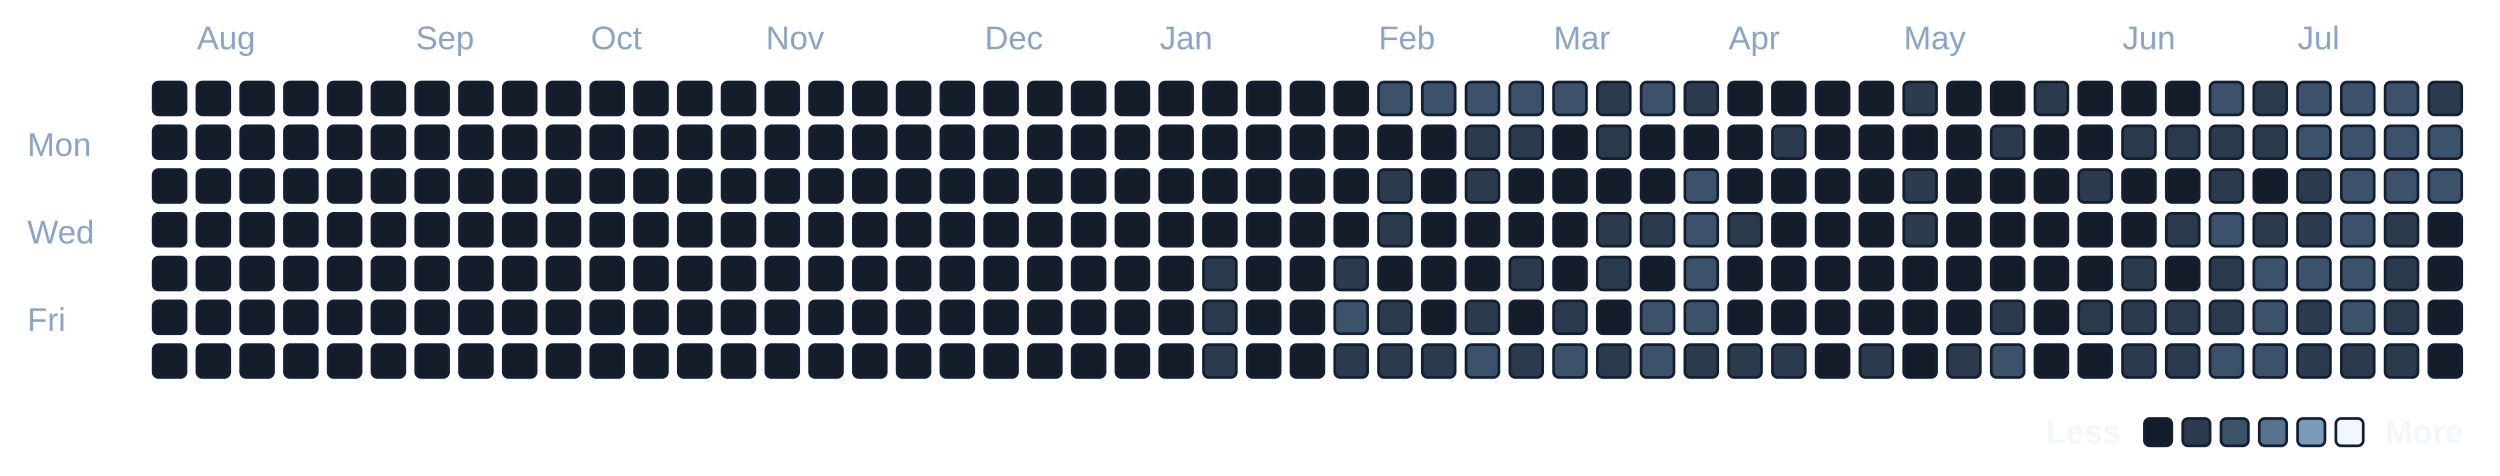
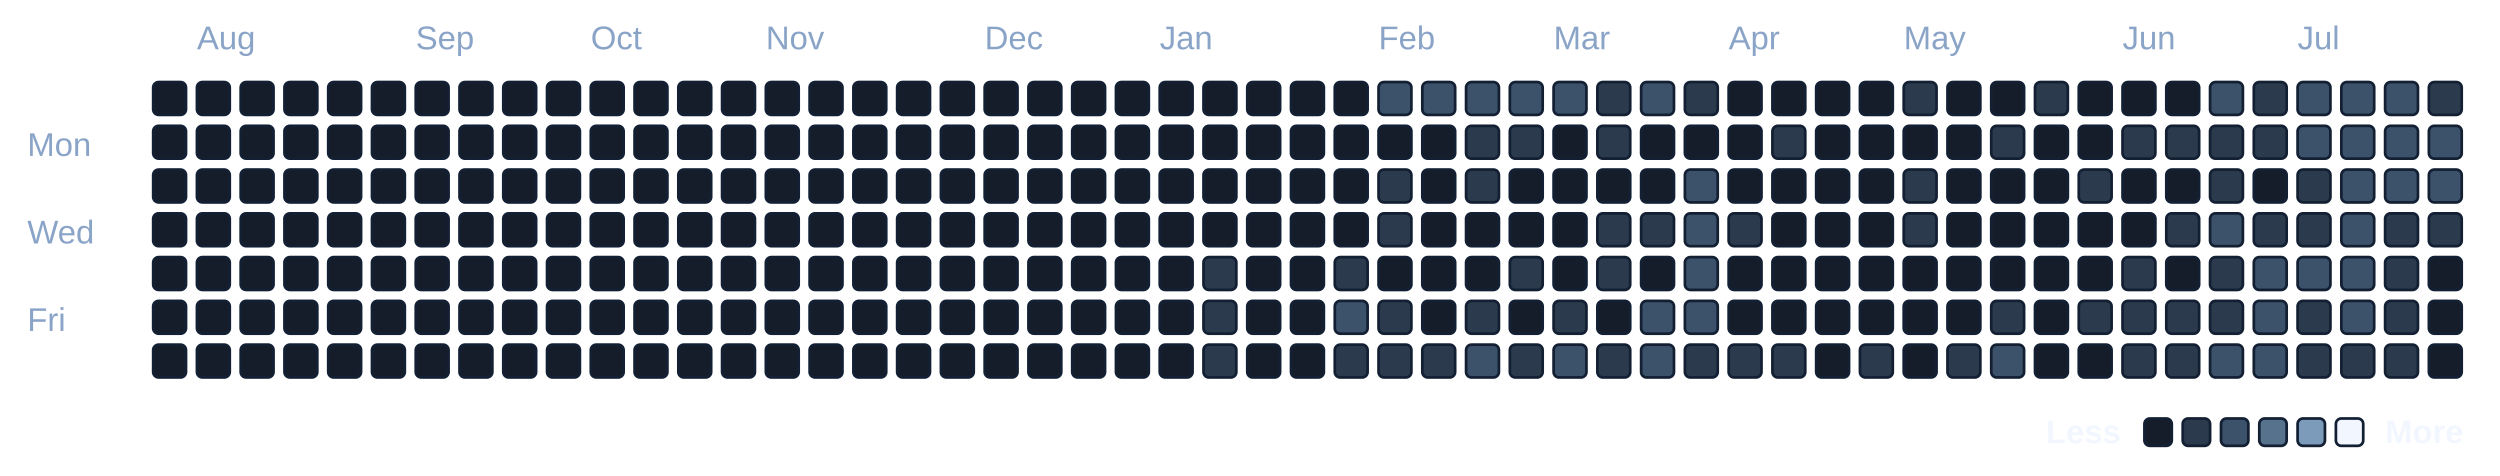
<svg xmlns="http://www.w3.org/2000/svg" baseProfile="tiny" height="174" version="1.2" width="914">
  <defs />
  <text fill="#8AA4C8" font-family="Segoe UI, Arial, sans-serif" font-size="12px" x="72" y="18">Aug</text>
  <text fill="#8AA4C8" font-family="Segoe UI, Arial, sans-serif" font-size="12px" x="152" y="18">Sep</text>
  <text fill="#8AA4C8" font-family="Segoe UI, Arial, sans-serif" font-size="12px" x="216" y="18">Oct</text>
  <text fill="#8AA4C8" font-family="Segoe UI, Arial, sans-serif" font-size="12px" x="280" y="18">Nov</text>
  <text fill="#8AA4C8" font-family="Segoe UI, Arial, sans-serif" font-size="12px" x="360" y="18">Dec</text>
  <text fill="#8AA4C8" font-family="Segoe UI, Arial, sans-serif" font-size="12px" x="424" y="18">Jan</text>
  <text fill="#8AA4C8" font-family="Segoe UI, Arial, sans-serif" font-size="12px" x="504" y="18">Feb</text>
  <text fill="#8AA4C8" font-family="Segoe UI, Arial, sans-serif" font-size="12px" x="568" y="18">Mar</text>
  <text fill="#8AA4C8" font-family="Segoe UI, Arial, sans-serif" font-size="12px" x="632" y="18">Apr</text>
  <text fill="#8AA4C8" font-family="Segoe UI, Arial, sans-serif" font-size="12px" x="696" y="18">May</text>
  <text fill="#8AA4C8" font-family="Segoe UI, Arial, sans-serif" font-size="12px" x="776" y="18">Jun</text>
  <text fill="#8AA4C8" font-family="Segoe UI, Arial, sans-serif" font-size="12px" x="840" y="18">Jul</text>
  <text fill="#8AA4C8" font-family="Segoe UI, Arial, sans-serif" font-size="12px" x="10" y="57">Mon</text>
  <text fill="#8AA4C8" font-family="Segoe UI, Arial, sans-serif" font-size="12px" x="10" y="89">Wed</text>
  <text fill="#8AA4C8" font-family="Segoe UI, Arial, sans-serif" font-size="12px" x="10" y="121">Fri</text>
  <rect fill="#151D2B" height="12" rx="2" ry="2" stroke="#132033" stroke-width="1" width="12" x="56" y="30" />
  <rect fill="#151D2B" height="12" rx="2" ry="2" stroke="#132033" stroke-width="1" width="12" x="56" y="46" />
  <rect fill="#151D2B" height="12" rx="2" ry="2" stroke="#132033" stroke-width="1" width="12" x="56" y="62" />
  <rect fill="#151D2B" height="12" rx="2" ry="2" stroke="#132033" stroke-width="1" width="12" x="56" y="78" />
  <rect fill="#151D2B" height="12" rx="2" ry="2" stroke="#132033" stroke-width="1" width="12" x="56" y="94" />
  <rect fill="#151D2B" height="12" rx="2" ry="2" stroke="#132033" stroke-width="1" width="12" x="56" y="110" />
  <rect fill="#151D2B" height="12" rx="2" ry="2" stroke="#132033" stroke-width="1" width="12" x="56" y="126" />
  <rect fill="#151D2B" height="12" rx="2" ry="2" stroke="#132033" stroke-width="1" width="12" x="72" y="30" />
  <rect fill="#151D2B" height="12" rx="2" ry="2" stroke="#132033" stroke-width="1" width="12" x="72" y="46" />
  <rect fill="#151D2B" height="12" rx="2" ry="2" stroke="#132033" stroke-width="1" width="12" x="72" y="62" />
  <rect fill="#151D2B" height="12" rx="2" ry="2" stroke="#132033" stroke-width="1" width="12" x="72" y="78" />
  <rect fill="#151D2B" height="12" rx="2" ry="2" stroke="#132033" stroke-width="1" width="12" x="72" y="94" />
  <rect fill="#151D2B" height="12" rx="2" ry="2" stroke="#132033" stroke-width="1" width="12" x="72" y="110" />
  <rect fill="#151D2B" height="12" rx="2" ry="2" stroke="#132033" stroke-width="1" width="12" x="72" y="126" />
  <rect fill="#151D2B" height="12" rx="2" ry="2" stroke="#132033" stroke-width="1" width="12" x="88" y="30" />
  <rect fill="#151D2B" height="12" rx="2" ry="2" stroke="#132033" stroke-width="1" width="12" x="88" y="46" />
  <rect fill="#151D2B" height="12" rx="2" ry="2" stroke="#132033" stroke-width="1" width="12" x="88" y="62" />
  <rect fill="#151D2B" height="12" rx="2" ry="2" stroke="#132033" stroke-width="1" width="12" x="88" y="78" />
  <rect fill="#151D2B" height="12" rx="2" ry="2" stroke="#132033" stroke-width="1" width="12" x="88" y="94" />
  <rect fill="#151D2B" height="12" rx="2" ry="2" stroke="#132033" stroke-width="1" width="12" x="88" y="110" />
  <rect fill="#151D2B" height="12" rx="2" ry="2" stroke="#132033" stroke-width="1" width="12" x="88" y="126" />
  <rect fill="#151D2B" height="12" rx="2" ry="2" stroke="#132033" stroke-width="1" width="12" x="104" y="30" />
  <rect fill="#151D2B" height="12" rx="2" ry="2" stroke="#132033" stroke-width="1" width="12" x="104" y="46" />
  <rect fill="#151D2B" height="12" rx="2" ry="2" stroke="#132033" stroke-width="1" width="12" x="104" y="62" />
  <rect fill="#151D2B" height="12" rx="2" ry="2" stroke="#132033" stroke-width="1" width="12" x="104" y="78" />
  <rect fill="#151D2B" height="12" rx="2" ry="2" stroke="#132033" stroke-width="1" width="12" x="104" y="94" />
  <rect fill="#151D2B" height="12" rx="2" ry="2" stroke="#132033" stroke-width="1" width="12" x="104" y="110" />
  <rect fill="#151D2B" height="12" rx="2" ry="2" stroke="#132033" stroke-width="1" width="12" x="104" y="126" />
  <rect fill="#151D2B" height="12" rx="2" ry="2" stroke="#132033" stroke-width="1" width="12" x="120" y="30" />
  <rect fill="#151D2B" height="12" rx="2" ry="2" stroke="#132033" stroke-width="1" width="12" x="120" y="46" />
  <rect fill="#151D2B" height="12" rx="2" ry="2" stroke="#132033" stroke-width="1" width="12" x="120" y="62" />
  <rect fill="#151D2B" height="12" rx="2" ry="2" stroke="#132033" stroke-width="1" width="12" x="120" y="78" />
  <rect fill="#151D2B" height="12" rx="2" ry="2" stroke="#132033" stroke-width="1" width="12" x="120" y="94" />
  <rect fill="#151D2B" height="12" rx="2" ry="2" stroke="#132033" stroke-width="1" width="12" x="120" y="110" />
  <rect fill="#151D2B" height="12" rx="2" ry="2" stroke="#132033" stroke-width="1" width="12" x="120" y="126" />
  <rect fill="#151D2B" height="12" rx="2" ry="2" stroke="#132033" stroke-width="1" width="12" x="136" y="30" />
  <rect fill="#151D2B" height="12" rx="2" ry="2" stroke="#132033" stroke-width="1" width="12" x="136" y="46" />
  <rect fill="#151D2B" height="12" rx="2" ry="2" stroke="#132033" stroke-width="1" width="12" x="136" y="62" />
  <rect fill="#151D2B" height="12" rx="2" ry="2" stroke="#132033" stroke-width="1" width="12" x="136" y="78" />
  <rect fill="#151D2B" height="12" rx="2" ry="2" stroke="#132033" stroke-width="1" width="12" x="136" y="94" />
  <rect fill="#151D2B" height="12" rx="2" ry="2" stroke="#132033" stroke-width="1" width="12" x="136" y="110" />
  <rect fill="#151D2B" height="12" rx="2" ry="2" stroke="#132033" stroke-width="1" width="12" x="136" y="126" />
  <rect fill="#151D2B" height="12" rx="2" ry="2" stroke="#132033" stroke-width="1" width="12" x="152" y="30" />
  <rect fill="#151D2B" height="12" rx="2" ry="2" stroke="#132033" stroke-width="1" width="12" x="152" y="46" />
  <rect fill="#151D2B" height="12" rx="2" ry="2" stroke="#132033" stroke-width="1" width="12" x="152" y="62" />
  <rect fill="#151D2B" height="12" rx="2" ry="2" stroke="#132033" stroke-width="1" width="12" x="152" y="78" />
  <rect fill="#151D2B" height="12" rx="2" ry="2" stroke="#132033" stroke-width="1" width="12" x="152" y="94" />
  <rect fill="#151D2B" height="12" rx="2" ry="2" stroke="#132033" stroke-width="1" width="12" x="152" y="110" />
  <rect fill="#151D2B" height="12" rx="2" ry="2" stroke="#132033" stroke-width="1" width="12" x="152" y="126" />
  <rect fill="#151D2B" height="12" rx="2" ry="2" stroke="#132033" stroke-width="1" width="12" x="168" y="30" />
  <rect fill="#151D2B" height="12" rx="2" ry="2" stroke="#132033" stroke-width="1" width="12" x="168" y="46" />
  <rect fill="#151D2B" height="12" rx="2" ry="2" stroke="#132033" stroke-width="1" width="12" x="168" y="62" />
  <rect fill="#151D2B" height="12" rx="2" ry="2" stroke="#132033" stroke-width="1" width="12" x="168" y="78" />
  <rect fill="#151D2B" height="12" rx="2" ry="2" stroke="#132033" stroke-width="1" width="12" x="168" y="94" />
  <rect fill="#151D2B" height="12" rx="2" ry="2" stroke="#132033" stroke-width="1" width="12" x="168" y="110" />
  <rect fill="#151D2B" height="12" rx="2" ry="2" stroke="#132033" stroke-width="1" width="12" x="168" y="126" />
  <rect fill="#151D2B" height="12" rx="2" ry="2" stroke="#132033" stroke-width="1" width="12" x="184" y="30" />
  <rect fill="#151D2B" height="12" rx="2" ry="2" stroke="#132033" stroke-width="1" width="12" x="184" y="46" />
  <rect fill="#151D2B" height="12" rx="2" ry="2" stroke="#132033" stroke-width="1" width="12" x="184" y="62" />
  <rect fill="#151D2B" height="12" rx="2" ry="2" stroke="#132033" stroke-width="1" width="12" x="184" y="78" />
  <rect fill="#151D2B" height="12" rx="2" ry="2" stroke="#132033" stroke-width="1" width="12" x="184" y="94" />
  <rect fill="#151D2B" height="12" rx="2" ry="2" stroke="#132033" stroke-width="1" width="12" x="184" y="110" />
  <rect fill="#151D2B" height="12" rx="2" ry="2" stroke="#132033" stroke-width="1" width="12" x="184" y="126" />
  <rect fill="#151D2B" height="12" rx="2" ry="2" stroke="#132033" stroke-width="1" width="12" x="200" y="30" />
  <rect fill="#151D2B" height="12" rx="2" ry="2" stroke="#132033" stroke-width="1" width="12" x="200" y="46" />
  <rect fill="#151D2B" height="12" rx="2" ry="2" stroke="#132033" stroke-width="1" width="12" x="200" y="62" />
  <rect fill="#151D2B" height="12" rx="2" ry="2" stroke="#132033" stroke-width="1" width="12" x="200" y="78" />
  <rect fill="#151D2B" height="12" rx="2" ry="2" stroke="#132033" stroke-width="1" width="12" x="200" y="94" />
  <rect fill="#151D2B" height="12" rx="2" ry="2" stroke="#132033" stroke-width="1" width="12" x="200" y="110" />
  <rect fill="#151D2B" height="12" rx="2" ry="2" stroke="#132033" stroke-width="1" width="12" x="200" y="126" />
  <rect fill="#151D2B" height="12" rx="2" ry="2" stroke="#132033" stroke-width="1" width="12" x="216" y="30" />
  <rect fill="#151D2B" height="12" rx="2" ry="2" stroke="#132033" stroke-width="1" width="12" x="216" y="46" />
  <rect fill="#151D2B" height="12" rx="2" ry="2" stroke="#132033" stroke-width="1" width="12" x="216" y="62" />
  <rect fill="#151D2B" height="12" rx="2" ry="2" stroke="#132033" stroke-width="1" width="12" x="216" y="78" />
  <rect fill="#151D2B" height="12" rx="2" ry="2" stroke="#132033" stroke-width="1" width="12" x="216" y="94" />
  <rect fill="#151D2B" height="12" rx="2" ry="2" stroke="#132033" stroke-width="1" width="12" x="216" y="110" />
  <rect fill="#151D2B" height="12" rx="2" ry="2" stroke="#132033" stroke-width="1" width="12" x="216" y="126" />
  <rect fill="#151D2B" height="12" rx="2" ry="2" stroke="#132033" stroke-width="1" width="12" x="232" y="30" />
  <rect fill="#151D2B" height="12" rx="2" ry="2" stroke="#132033" stroke-width="1" width="12" x="232" y="46" />
  <rect fill="#151D2B" height="12" rx="2" ry="2" stroke="#132033" stroke-width="1" width="12" x="232" y="62" />
  <rect fill="#151D2B" height="12" rx="2" ry="2" stroke="#132033" stroke-width="1" width="12" x="232" y="78" />
  <rect fill="#151D2B" height="12" rx="2" ry="2" stroke="#132033" stroke-width="1" width="12" x="232" y="94" />
  <rect fill="#151D2B" height="12" rx="2" ry="2" stroke="#132033" stroke-width="1" width="12" x="232" y="110" />
  <rect fill="#151D2B" height="12" rx="2" ry="2" stroke="#132033" stroke-width="1" width="12" x="232" y="126" />
  <rect fill="#151D2B" height="12" rx="2" ry="2" stroke="#132033" stroke-width="1" width="12" x="248" y="30" />
  <rect fill="#151D2B" height="12" rx="2" ry="2" stroke="#132033" stroke-width="1" width="12" x="248" y="46" />
  <rect fill="#151D2B" height="12" rx="2" ry="2" stroke="#132033" stroke-width="1" width="12" x="248" y="62" />
  <rect fill="#151D2B" height="12" rx="2" ry="2" stroke="#132033" stroke-width="1" width="12" x="248" y="78" />
  <rect fill="#151D2B" height="12" rx="2" ry="2" stroke="#132033" stroke-width="1" width="12" x="248" y="94" />
  <rect fill="#151D2B" height="12" rx="2" ry="2" stroke="#132033" stroke-width="1" width="12" x="248" y="110" />
  <rect fill="#151D2B" height="12" rx="2" ry="2" stroke="#132033" stroke-width="1" width="12" x="248" y="126" />
  <rect fill="#151D2B" height="12" rx="2" ry="2" stroke="#132033" stroke-width="1" width="12" x="264" y="30" />
  <rect fill="#151D2B" height="12" rx="2" ry="2" stroke="#132033" stroke-width="1" width="12" x="264" y="46" />
  <rect fill="#151D2B" height="12" rx="2" ry="2" stroke="#132033" stroke-width="1" width="12" x="264" y="62" />
  <rect fill="#151D2B" height="12" rx="2" ry="2" stroke="#132033" stroke-width="1" width="12" x="264" y="78" />
  <rect fill="#151D2B" height="12" rx="2" ry="2" stroke="#132033" stroke-width="1" width="12" x="264" y="94" />
  <rect fill="#151D2B" height="12" rx="2" ry="2" stroke="#132033" stroke-width="1" width="12" x="264" y="110" />
  <rect fill="#151D2B" height="12" rx="2" ry="2" stroke="#132033" stroke-width="1" width="12" x="264" y="126" />
  <rect fill="#151D2B" height="12" rx="2" ry="2" stroke="#132033" stroke-width="1" width="12" x="280" y="30" />
  <rect fill="#151D2B" height="12" rx="2" ry="2" stroke="#132033" stroke-width="1" width="12" x="280" y="46" />
  <rect fill="#151D2B" height="12" rx="2" ry="2" stroke="#132033" stroke-width="1" width="12" x="280" y="62" />
  <rect fill="#151D2B" height="12" rx="2" ry="2" stroke="#132033" stroke-width="1" width="12" x="280" y="78" />
  <rect fill="#151D2B" height="12" rx="2" ry="2" stroke="#132033" stroke-width="1" width="12" x="280" y="94" />
  <rect fill="#151D2B" height="12" rx="2" ry="2" stroke="#132033" stroke-width="1" width="12" x="280" y="110" />
  <rect fill="#151D2B" height="12" rx="2" ry="2" stroke="#132033" stroke-width="1" width="12" x="280" y="126" />
  <rect fill="#151D2B" height="12" rx="2" ry="2" stroke="#132033" stroke-width="1" width="12" x="296" y="30" />
  <rect fill="#151D2B" height="12" rx="2" ry="2" stroke="#132033" stroke-width="1" width="12" x="296" y="46" />
  <rect fill="#151D2B" height="12" rx="2" ry="2" stroke="#132033" stroke-width="1" width="12" x="296" y="62" />
  <rect fill="#151D2B" height="12" rx="2" ry="2" stroke="#132033" stroke-width="1" width="12" x="296" y="78" />
  <rect fill="#151D2B" height="12" rx="2" ry="2" stroke="#132033" stroke-width="1" width="12" x="296" y="94" />
  <rect fill="#151D2B" height="12" rx="2" ry="2" stroke="#132033" stroke-width="1" width="12" x="296" y="110" />
  <rect fill="#151D2B" height="12" rx="2" ry="2" stroke="#132033" stroke-width="1" width="12" x="296" y="126" />
  <rect fill="#151D2B" height="12" rx="2" ry="2" stroke="#132033" stroke-width="1" width="12" x="312" y="30" />
  <rect fill="#151D2B" height="12" rx="2" ry="2" stroke="#132033" stroke-width="1" width="12" x="312" y="46" />
  <rect fill="#151D2B" height="12" rx="2" ry="2" stroke="#132033" stroke-width="1" width="12" x="312" y="62" />
  <rect fill="#151D2B" height="12" rx="2" ry="2" stroke="#132033" stroke-width="1" width="12" x="312" y="78" />
  <rect fill="#151D2B" height="12" rx="2" ry="2" stroke="#132033" stroke-width="1" width="12" x="312" y="94" />
  <rect fill="#151D2B" height="12" rx="2" ry="2" stroke="#132033" stroke-width="1" width="12" x="312" y="110" />
  <rect fill="#151D2B" height="12" rx="2" ry="2" stroke="#132033" stroke-width="1" width="12" x="312" y="126" />
  <rect fill="#151D2B" height="12" rx="2" ry="2" stroke="#132033" stroke-width="1" width="12" x="328" y="30" />
  <rect fill="#151D2B" height="12" rx="2" ry="2" stroke="#132033" stroke-width="1" width="12" x="328" y="46" />
  <rect fill="#151D2B" height="12" rx="2" ry="2" stroke="#132033" stroke-width="1" width="12" x="328" y="62" />
  <rect fill="#151D2B" height="12" rx="2" ry="2" stroke="#132033" stroke-width="1" width="12" x="328" y="78" />
  <rect fill="#151D2B" height="12" rx="2" ry="2" stroke="#132033" stroke-width="1" width="12" x="328" y="94" />
  <rect fill="#151D2B" height="12" rx="2" ry="2" stroke="#132033" stroke-width="1" width="12" x="328" y="110" />
  <rect fill="#151D2B" height="12" rx="2" ry="2" stroke="#132033" stroke-width="1" width="12" x="328" y="126" />
  <rect fill="#151D2B" height="12" rx="2" ry="2" stroke="#132033" stroke-width="1" width="12" x="344" y="30" />
  <rect fill="#151D2B" height="12" rx="2" ry="2" stroke="#132033" stroke-width="1" width="12" x="344" y="46" />
  <rect fill="#151D2B" height="12" rx="2" ry="2" stroke="#132033" stroke-width="1" width="12" x="344" y="62" />
  <rect fill="#151D2B" height="12" rx="2" ry="2" stroke="#132033" stroke-width="1" width="12" x="344" y="78" />
  <rect fill="#151D2B" height="12" rx="2" ry="2" stroke="#132033" stroke-width="1" width="12" x="344" y="94" />
  <rect fill="#151D2B" height="12" rx="2" ry="2" stroke="#132033" stroke-width="1" width="12" x="344" y="110" />
  <rect fill="#151D2B" height="12" rx="2" ry="2" stroke="#132033" stroke-width="1" width="12" x="344" y="126" />
  <rect fill="#151D2B" height="12" rx="2" ry="2" stroke="#132033" stroke-width="1" width="12" x="360" y="30" />
  <rect fill="#151D2B" height="12" rx="2" ry="2" stroke="#132033" stroke-width="1" width="12" x="360" y="46" />
  <rect fill="#151D2B" height="12" rx="2" ry="2" stroke="#132033" stroke-width="1" width="12" x="360" y="62" />
  <rect fill="#151D2B" height="12" rx="2" ry="2" stroke="#132033" stroke-width="1" width="12" x="360" y="78" />
  <rect fill="#151D2B" height="12" rx="2" ry="2" stroke="#132033" stroke-width="1" width="12" x="360" y="94" />
  <rect fill="#151D2B" height="12" rx="2" ry="2" stroke="#132033" stroke-width="1" width="12" x="360" y="110" />
  <rect fill="#151D2B" height="12" rx="2" ry="2" stroke="#132033" stroke-width="1" width="12" x="360" y="126" />
  <rect fill="#151D2B" height="12" rx="2" ry="2" stroke="#132033" stroke-width="1" width="12" x="376" y="30" />
  <rect fill="#151D2B" height="12" rx="2" ry="2" stroke="#132033" stroke-width="1" width="12" x="376" y="46" />
  <rect fill="#151D2B" height="12" rx="2" ry="2" stroke="#132033" stroke-width="1" width="12" x="376" y="62" />
  <rect fill="#151D2B" height="12" rx="2" ry="2" stroke="#132033" stroke-width="1" width="12" x="376" y="78" />
  <rect fill="#151D2B" height="12" rx="2" ry="2" stroke="#132033" stroke-width="1" width="12" x="376" y="94" />
  <rect fill="#151D2B" height="12" rx="2" ry="2" stroke="#132033" stroke-width="1" width="12" x="376" y="110" />
  <rect fill="#151D2B" height="12" rx="2" ry="2" stroke="#132033" stroke-width="1" width="12" x="376" y="126" />
  <rect fill="#151D2B" height="12" rx="2" ry="2" stroke="#132033" stroke-width="1" width="12" x="392" y="30" />
  <rect fill="#151D2B" height="12" rx="2" ry="2" stroke="#132033" stroke-width="1" width="12" x="392" y="46" />
  <rect fill="#151D2B" height="12" rx="2" ry="2" stroke="#132033" stroke-width="1" width="12" x="392" y="62" />
  <rect fill="#151D2B" height="12" rx="2" ry="2" stroke="#132033" stroke-width="1" width="12" x="392" y="78" />
  <rect fill="#151D2B" height="12" rx="2" ry="2" stroke="#132033" stroke-width="1" width="12" x="392" y="94" />
  <rect fill="#151D2B" height="12" rx="2" ry="2" stroke="#132033" stroke-width="1" width="12" x="392" y="110" />
  <rect fill="#151D2B" height="12" rx="2" ry="2" stroke="#132033" stroke-width="1" width="12" x="392" y="126" />
  <rect fill="#151D2B" height="12" rx="2" ry="2" stroke="#132033" stroke-width="1" width="12" x="408" y="30" />
  <rect fill="#151D2B" height="12" rx="2" ry="2" stroke="#132033" stroke-width="1" width="12" x="408" y="46" />
  <rect fill="#151D2B" height="12" rx="2" ry="2" stroke="#132033" stroke-width="1" width="12" x="408" y="62" />
  <rect fill="#151D2B" height="12" rx="2" ry="2" stroke="#132033" stroke-width="1" width="12" x="408" y="78" />
  <rect fill="#151D2B" height="12" rx="2" ry="2" stroke="#132033" stroke-width="1" width="12" x="408" y="94" />
  <rect fill="#151D2B" height="12" rx="2" ry="2" stroke="#132033" stroke-width="1" width="12" x="408" y="110" />
  <rect fill="#151D2B" height="12" rx="2" ry="2" stroke="#132033" stroke-width="1" width="12" x="408" y="126" />
  <rect fill="#151D2B" height="12" rx="2" ry="2" stroke="#132033" stroke-width="1" width="12" x="424" y="30" />
  <rect fill="#151D2B" height="12" rx="2" ry="2" stroke="#132033" stroke-width="1" width="12" x="424" y="46" />
  <rect fill="#151D2B" height="12" rx="2" ry="2" stroke="#132033" stroke-width="1" width="12" x="424" y="62" />
  <rect fill="#151D2B" height="12" rx="2" ry="2" stroke="#132033" stroke-width="1" width="12" x="424" y="78" />
  <rect fill="#151D2B" height="12" rx="2" ry="2" stroke="#132033" stroke-width="1" width="12" x="424" y="94" />
  <rect fill="#151D2B" height="12" rx="2" ry="2" stroke="#132033" stroke-width="1" width="12" x="424" y="110" />
  <rect fill="#151D2B" height="12" rx="2" ry="2" stroke="#132033" stroke-width="1" width="12" x="424" y="126" />
  <rect fill="#151D2B" height="12" rx="2" ry="2" stroke="#132033" stroke-width="1" width="12" x="440" y="30" />
  <rect fill="#151D2B" height="12" rx="2" ry="2" stroke="#132033" stroke-width="1" width="12" x="440" y="46" />
  <rect fill="#151D2B" height="12" rx="2" ry="2" stroke="#132033" stroke-width="1" width="12" x="440" y="62" />
  <rect fill="#151D2B" height="12" rx="2" ry="2" stroke="#132033" stroke-width="1" width="12" x="440" y="78" />
  <rect fill="#2B3A4C" height="12" rx="2" ry="2" stroke="#132033" stroke-width="1" width="12" x="440" y="94" />
  <rect fill="#2B3A4C" height="12" rx="2" ry="2" stroke="#132033" stroke-width="1" width="12" x="440" y="110" />
  <rect fill="#2B3A4C" height="12" rx="2" ry="2" stroke="#132033" stroke-width="1" width="12" x="440" y="126" />
  <rect fill="#151D2B" height="12" rx="2" ry="2" stroke="#132033" stroke-width="1" width="12" x="456" y="30" />
  <rect fill="#151D2B" height="12" rx="2" ry="2" stroke="#132033" stroke-width="1" width="12" x="456" y="46" />
  <rect fill="#151D2B" height="12" rx="2" ry="2" stroke="#132033" stroke-width="1" width="12" x="456" y="62" />
  <rect fill="#151D2B" height="12" rx="2" ry="2" stroke="#132033" stroke-width="1" width="12" x="456" y="78" />
  <rect fill="#151D2B" height="12" rx="2" ry="2" stroke="#132033" stroke-width="1" width="12" x="456" y="94" />
  <rect fill="#151D2B" height="12" rx="2" ry="2" stroke="#132033" stroke-width="1" width="12" x="456" y="110" />
  <rect fill="#151D2B" height="12" rx="2" ry="2" stroke="#132033" stroke-width="1" width="12" x="456" y="126" />
  <rect fill="#151D2B" height="12" rx="2" ry="2" stroke="#132033" stroke-width="1" width="12" x="472" y="30" />
  <rect fill="#151D2B" height="12" rx="2" ry="2" stroke="#132033" stroke-width="1" width="12" x="472" y="46" />
  <rect fill="#151D2B" height="12" rx="2" ry="2" stroke="#132033" stroke-width="1" width="12" x="472" y="62" />
  <rect fill="#151D2B" height="12" rx="2" ry="2" stroke="#132033" stroke-width="1" width="12" x="472" y="78" />
  <rect fill="#151D2B" height="12" rx="2" ry="2" stroke="#132033" stroke-width="1" width="12" x="472" y="94" />
  <rect fill="#151D2B" height="12" rx="2" ry="2" stroke="#132033" stroke-width="1" width="12" x="472" y="110" />
  <rect fill="#151D2B" height="12" rx="2" ry="2" stroke="#132033" stroke-width="1" width="12" x="472" y="126" />
  <rect fill="#151D2B" height="12" rx="2" ry="2" stroke="#132033" stroke-width="1" width="12" x="488" y="30" />
  <rect fill="#151D2B" height="12" rx="2" ry="2" stroke="#132033" stroke-width="1" width="12" x="488" y="46" />
  <rect fill="#151D2B" height="12" rx="2" ry="2" stroke="#132033" stroke-width="1" width="12" x="488" y="62" />
  <rect fill="#151D2B" height="12" rx="2" ry="2" stroke="#132033" stroke-width="1" width="12" x="488" y="78" />
  <rect fill="#2B3A4C" height="12" rx="2" ry="2" stroke="#132033" stroke-width="1" width="12" x="488" y="94" />
  <rect fill="#3C526A" height="12" rx="2" ry="2" stroke="#132033" stroke-width="1" width="12" x="488" y="110" />
  <rect fill="#2B3A4C" height="12" rx="2" ry="2" stroke="#132033" stroke-width="1" width="12" x="488" y="126" />
  <rect fill="#3C526A" height="12" rx="2" ry="2" stroke="#132033" stroke-width="1" width="12" x="504" y="30" />
  <rect fill="#151D2B" height="12" rx="2" ry="2" stroke="#132033" stroke-width="1" width="12" x="504" y="46" />
  <rect fill="#2B3A4C" height="12" rx="2" ry="2" stroke="#132033" stroke-width="1" width="12" x="504" y="62" />
  <rect fill="#2B3A4C" height="12" rx="2" ry="2" stroke="#132033" stroke-width="1" width="12" x="504" y="78" />
  <rect fill="#151D2B" height="12" rx="2" ry="2" stroke="#132033" stroke-width="1" width="12" x="504" y="94" />
  <rect fill="#2B3A4C" height="12" rx="2" ry="2" stroke="#132033" stroke-width="1" width="12" x="504" y="110" />
  <rect fill="#2B3A4C" height="12" rx="2" ry="2" stroke="#132033" stroke-width="1" width="12" x="504" y="126" />
  <rect fill="#3C526A" height="12" rx="2" ry="2" stroke="#132033" stroke-width="1" width="12" x="520" y="30" />
  <rect fill="#151D2B" height="12" rx="2" ry="2" stroke="#132033" stroke-width="1" width="12" x="520" y="46" />
  <rect fill="#151D2B" height="12" rx="2" ry="2" stroke="#132033" stroke-width="1" width="12" x="520" y="62" />
  <rect fill="#151D2B" height="12" rx="2" ry="2" stroke="#132033" stroke-width="1" width="12" x="520" y="78" />
  <rect fill="#151D2B" height="12" rx="2" ry="2" stroke="#132033" stroke-width="1" width="12" x="520" y="94" />
  <rect fill="#151D2B" height="12" rx="2" ry="2" stroke="#132033" stroke-width="1" width="12" x="520" y="110" />
  <rect fill="#2B3A4C" height="12" rx="2" ry="2" stroke="#132033" stroke-width="1" width="12" x="520" y="126" />
  <rect fill="#3C526A" height="12" rx="2" ry="2" stroke="#132033" stroke-width="1" width="12" x="536" y="30" />
  <rect fill="#2B3A4C" height="12" rx="2" ry="2" stroke="#132033" stroke-width="1" width="12" x="536" y="46" />
  <rect fill="#2B3A4C" height="12" rx="2" ry="2" stroke="#132033" stroke-width="1" width="12" x="536" y="62" />
  <rect fill="#151D2B" height="12" rx="2" ry="2" stroke="#132033" stroke-width="1" width="12" x="536" y="78" />
  <rect fill="#151D2B" height="12" rx="2" ry="2" stroke="#132033" stroke-width="1" width="12" x="536" y="94" />
  <rect fill="#2B3A4C" height="12" rx="2" ry="2" stroke="#132033" stroke-width="1" width="12" x="536" y="110" />
  <rect fill="#3C526A" height="12" rx="2" ry="2" stroke="#132033" stroke-width="1" width="12" x="536" y="126" />
  <rect fill="#3C526A" height="12" rx="2" ry="2" stroke="#132033" stroke-width="1" width="12" x="552" y="30" />
  <rect fill="#2B3A4C" height="12" rx="2" ry="2" stroke="#132033" stroke-width="1" width="12" x="552" y="46" />
  <rect fill="#151D2B" height="12" rx="2" ry="2" stroke="#132033" stroke-width="1" width="12" x="552" y="62" />
  <rect fill="#151D2B" height="12" rx="2" ry="2" stroke="#132033" stroke-width="1" width="12" x="552" y="78" />
  <rect fill="#2B3A4C" height="12" rx="2" ry="2" stroke="#132033" stroke-width="1" width="12" x="552" y="94" />
  <rect fill="#151D2B" height="12" rx="2" ry="2" stroke="#132033" stroke-width="1" width="12" x="552" y="110" />
  <rect fill="#2B3A4C" height="12" rx="2" ry="2" stroke="#132033" stroke-width="1" width="12" x="552" y="126" />
  <rect fill="#3C526A" height="12" rx="2" ry="2" stroke="#132033" stroke-width="1" width="12" x="568" y="30" />
  <rect fill="#151D2B" height="12" rx="2" ry="2" stroke="#132033" stroke-width="1" width="12" x="568" y="46" />
  <rect fill="#151D2B" height="12" rx="2" ry="2" stroke="#132033" stroke-width="1" width="12" x="568" y="62" />
  <rect fill="#151D2B" height="12" rx="2" ry="2" stroke="#132033" stroke-width="1" width="12" x="568" y="78" />
  <rect fill="#151D2B" height="12" rx="2" ry="2" stroke="#132033" stroke-width="1" width="12" x="568" y="94" />
  <rect fill="#2B3A4C" height="12" rx="2" ry="2" stroke="#132033" stroke-width="1" width="12" x="568" y="110" />
  <rect fill="#3C526A" height="12" rx="2" ry="2" stroke="#132033" stroke-width="1" width="12" x="568" y="126" />
  <rect fill="#2B3A4C" height="12" rx="2" ry="2" stroke="#132033" stroke-width="1" width="12" x="584" y="30" />
  <rect fill="#2B3A4C" height="12" rx="2" ry="2" stroke="#132033" stroke-width="1" width="12" x="584" y="46" />
  <rect fill="#151D2B" height="12" rx="2" ry="2" stroke="#132033" stroke-width="1" width="12" x="584" y="62" />
  <rect fill="#2B3A4C" height="12" rx="2" ry="2" stroke="#132033" stroke-width="1" width="12" x="584" y="78" />
  <rect fill="#2B3A4C" height="12" rx="2" ry="2" stroke="#132033" stroke-width="1" width="12" x="584" y="94" />
  <rect fill="#151D2B" height="12" rx="2" ry="2" stroke="#132033" stroke-width="1" width="12" x="584" y="110" />
  <rect fill="#2B3A4C" height="12" rx="2" ry="2" stroke="#132033" stroke-width="1" width="12" x="584" y="126" />
  <rect fill="#3C526A" height="12" rx="2" ry="2" stroke="#132033" stroke-width="1" width="12" x="600" y="30" />
  <rect fill="#151D2B" height="12" rx="2" ry="2" stroke="#132033" stroke-width="1" width="12" x="600" y="46" />
  <rect fill="#151D2B" height="12" rx="2" ry="2" stroke="#132033" stroke-width="1" width="12" x="600" y="62" />
  <rect fill="#2B3A4C" height="12" rx="2" ry="2" stroke="#132033" stroke-width="1" width="12" x="600" y="78" />
  <rect fill="#151D2B" height="12" rx="2" ry="2" stroke="#132033" stroke-width="1" width="12" x="600" y="94" />
  <rect fill="#3C526A" height="12" rx="2" ry="2" stroke="#132033" stroke-width="1" width="12" x="600" y="110" />
  <rect fill="#3C526A" height="12" rx="2" ry="2" stroke="#132033" stroke-width="1" width="12" x="600" y="126" />
  <rect fill="#2B3A4C" height="12" rx="2" ry="2" stroke="#132033" stroke-width="1" width="12" x="616" y="30" />
  <rect fill="#151D2B" height="12" rx="2" ry="2" stroke="#132033" stroke-width="1" width="12" x="616" y="46" />
  <rect fill="#3C526A" height="12" rx="2" ry="2" stroke="#132033" stroke-width="1" width="12" x="616" y="62" />
  <rect fill="#3C526A" height="12" rx="2" ry="2" stroke="#132033" stroke-width="1" width="12" x="616" y="78" />
  <rect fill="#3C526A" height="12" rx="2" ry="2" stroke="#132033" stroke-width="1" width="12" x="616" y="94" />
  <rect fill="#3C526A" height="12" rx="2" ry="2" stroke="#132033" stroke-width="1" width="12" x="616" y="110" />
  <rect fill="#2B3A4C" height="12" rx="2" ry="2" stroke="#132033" stroke-width="1" width="12" x="616" y="126" />
  <rect fill="#151D2B" height="12" rx="2" ry="2" stroke="#132033" stroke-width="1" width="12" x="632" y="30" />
  <rect fill="#151D2B" height="12" rx="2" ry="2" stroke="#132033" stroke-width="1" width="12" x="632" y="46" />
  <rect fill="#151D2B" height="12" rx="2" ry="2" stroke="#132033" stroke-width="1" width="12" x="632" y="62" />
  <rect fill="#2B3A4C" height="12" rx="2" ry="2" stroke="#132033" stroke-width="1" width="12" x="632" y="78" />
  <rect fill="#151D2B" height="12" rx="2" ry="2" stroke="#132033" stroke-width="1" width="12" x="632" y="94" />
  <rect fill="#151D2B" height="12" rx="2" ry="2" stroke="#132033" stroke-width="1" width="12" x="632" y="110" />
  <rect fill="#2B3A4C" height="12" rx="2" ry="2" stroke="#132033" stroke-width="1" width="12" x="632" y="126" />
  <rect fill="#151D2B" height="12" rx="2" ry="2" stroke="#132033" stroke-width="1" width="12" x="648" y="30" />
  <rect fill="#2B3A4C" height="12" rx="2" ry="2" stroke="#132033" stroke-width="1" width="12" x="648" y="46" />
  <rect fill="#151D2B" height="12" rx="2" ry="2" stroke="#132033" stroke-width="1" width="12" x="648" y="62" />
  <rect fill="#151D2B" height="12" rx="2" ry="2" stroke="#132033" stroke-width="1" width="12" x="648" y="78" />
  <rect fill="#151D2B" height="12" rx="2" ry="2" stroke="#132033" stroke-width="1" width="12" x="648" y="94" />
  <rect fill="#151D2B" height="12" rx="2" ry="2" stroke="#132033" stroke-width="1" width="12" x="648" y="110" />
  <rect fill="#2B3A4C" height="12" rx="2" ry="2" stroke="#132033" stroke-width="1" width="12" x="648" y="126" />
  <rect fill="#151D2B" height="12" rx="2" ry="2" stroke="#132033" stroke-width="1" width="12" x="664" y="30" />
  <rect fill="#151D2B" height="12" rx="2" ry="2" stroke="#132033" stroke-width="1" width="12" x="664" y="46" />
  <rect fill="#151D2B" height="12" rx="2" ry="2" stroke="#132033" stroke-width="1" width="12" x="664" y="62" />
  <rect fill="#151D2B" height="12" rx="2" ry="2" stroke="#132033" stroke-width="1" width="12" x="664" y="78" />
  <rect fill="#151D2B" height="12" rx="2" ry="2" stroke="#132033" stroke-width="1" width="12" x="664" y="94" />
  <rect fill="#151D2B" height="12" rx="2" ry="2" stroke="#132033" stroke-width="1" width="12" x="664" y="110" />
  <rect fill="#151D2B" height="12" rx="2" ry="2" stroke="#132033" stroke-width="1" width="12" x="664" y="126" />
  <rect fill="#151D2B" height="12" rx="2" ry="2" stroke="#132033" stroke-width="1" width="12" x="680" y="30" />
  <rect fill="#151D2B" height="12" rx="2" ry="2" stroke="#132033" stroke-width="1" width="12" x="680" y="46" />
  <rect fill="#151D2B" height="12" rx="2" ry="2" stroke="#132033" stroke-width="1" width="12" x="680" y="62" />
  <rect fill="#151D2B" height="12" rx="2" ry="2" stroke="#132033" stroke-width="1" width="12" x="680" y="78" />
  <rect fill="#151D2B" height="12" rx="2" ry="2" stroke="#132033" stroke-width="1" width="12" x="680" y="94" />
  <rect fill="#151D2B" height="12" rx="2" ry="2" stroke="#132033" stroke-width="1" width="12" x="680" y="110" />
  <rect fill="#2B3A4C" height="12" rx="2" ry="2" stroke="#132033" stroke-width="1" width="12" x="680" y="126" />
  <rect fill="#2B3A4C" height="12" rx="2" ry="2" stroke="#132033" stroke-width="1" width="12" x="696" y="30" />
  <rect fill="#151D2B" height="12" rx="2" ry="2" stroke="#132033" stroke-width="1" width="12" x="696" y="46" />
  <rect fill="#2B3A4C" height="12" rx="2" ry="2" stroke="#132033" stroke-width="1" width="12" x="696" y="62" />
  <rect fill="#2B3A4C" height="12" rx="2" ry="2" stroke="#132033" stroke-width="1" width="12" x="696" y="78" />
  <rect fill="#151D2B" height="12" rx="2" ry="2" stroke="#132033" stroke-width="1" width="12" x="696" y="94" />
  <rect fill="#151D2B" height="12" rx="2" ry="2" stroke="#132033" stroke-width="1" width="12" x="696" y="110" />
  <rect fill="#151D2B" height="12" rx="2" ry="2" stroke="#132033" stroke-width="1" width="12" x="696" y="126" />
  <rect fill="#151D2B" height="12" rx="2" ry="2" stroke="#132033" stroke-width="1" width="12" x="712" y="30" />
  <rect fill="#151D2B" height="12" rx="2" ry="2" stroke="#132033" stroke-width="1" width="12" x="712" y="46" />
  <rect fill="#151D2B" height="12" rx="2" ry="2" stroke="#132033" stroke-width="1" width="12" x="712" y="62" />
  <rect fill="#151D2B" height="12" rx="2" ry="2" stroke="#132033" stroke-width="1" width="12" x="712" y="78" />
  <rect fill="#151D2B" height="12" rx="2" ry="2" stroke="#132033" stroke-width="1" width="12" x="712" y="94" />
  <rect fill="#151D2B" height="12" rx="2" ry="2" stroke="#132033" stroke-width="1" width="12" x="712" y="110" />
  <rect fill="#2B3A4C" height="12" rx="2" ry="2" stroke="#132033" stroke-width="1" width="12" x="712" y="126" />
  <rect fill="#151D2B" height="12" rx="2" ry="2" stroke="#132033" stroke-width="1" width="12" x="728" y="30" />
  <rect fill="#2B3A4C" height="12" rx="2" ry="2" stroke="#132033" stroke-width="1" width="12" x="728" y="46" />
  <rect fill="#151D2B" height="12" rx="2" ry="2" stroke="#132033" stroke-width="1" width="12" x="728" y="62" />
  <rect fill="#151D2B" height="12" rx="2" ry="2" stroke="#132033" stroke-width="1" width="12" x="728" y="78" />
  <rect fill="#151D2B" height="12" rx="2" ry="2" stroke="#132033" stroke-width="1" width="12" x="728" y="94" />
  <rect fill="#2B3A4C" height="12" rx="2" ry="2" stroke="#132033" stroke-width="1" width="12" x="728" y="110" />
  <rect fill="#3C526A" height="12" rx="2" ry="2" stroke="#132033" stroke-width="1" width="12" x="728" y="126" />
  <rect fill="#2B3A4C" height="12" rx="2" ry="2" stroke="#132033" stroke-width="1" width="12" x="744" y="30" />
  <rect fill="#151D2B" height="12" rx="2" ry="2" stroke="#132033" stroke-width="1" width="12" x="744" y="46" />
  <rect fill="#151D2B" height="12" rx="2" ry="2" stroke="#132033" stroke-width="1" width="12" x="744" y="62" />
  <rect fill="#151D2B" height="12" rx="2" ry="2" stroke="#132033" stroke-width="1" width="12" x="744" y="78" />
  <rect fill="#151D2B" height="12" rx="2" ry="2" stroke="#132033" stroke-width="1" width="12" x="744" y="94" />
  <rect fill="#151D2B" height="12" rx="2" ry="2" stroke="#132033" stroke-width="1" width="12" x="744" y="110" />
  <rect fill="#151D2B" height="12" rx="2" ry="2" stroke="#132033" stroke-width="1" width="12" x="744" y="126" />
  <rect fill="#151D2B" height="12" rx="2" ry="2" stroke="#132033" stroke-width="1" width="12" x="760" y="30" />
  <rect fill="#151D2B" height="12" rx="2" ry="2" stroke="#132033" stroke-width="1" width="12" x="760" y="46" />
  <rect fill="#2B3A4C" height="12" rx="2" ry="2" stroke="#132033" stroke-width="1" width="12" x="760" y="62" />
  <rect fill="#151D2B" height="12" rx="2" ry="2" stroke="#132033" stroke-width="1" width="12" x="760" y="78" />
  <rect fill="#151D2B" height="12" rx="2" ry="2" stroke="#132033" stroke-width="1" width="12" x="760" y="94" />
  <rect fill="#2B3A4C" height="12" rx="2" ry="2" stroke="#132033" stroke-width="1" width="12" x="760" y="110" />
  <rect fill="#151D2B" height="12" rx="2" ry="2" stroke="#132033" stroke-width="1" width="12" x="760" y="126" />
  <rect fill="#151D2B" height="12" rx="2" ry="2" stroke="#132033" stroke-width="1" width="12" x="776" y="30" />
  <rect fill="#2B3A4C" height="12" rx="2" ry="2" stroke="#132033" stroke-width="1" width="12" x="776" y="46" />
  <rect fill="#151D2B" height="12" rx="2" ry="2" stroke="#132033" stroke-width="1" width="12" x="776" y="62" />
  <rect fill="#151D2B" height="12" rx="2" ry="2" stroke="#132033" stroke-width="1" width="12" x="776" y="78" />
  <rect fill="#2B3A4C" height="12" rx="2" ry="2" stroke="#132033" stroke-width="1" width="12" x="776" y="94" />
  <rect fill="#2B3A4C" height="12" rx="2" ry="2" stroke="#132033" stroke-width="1" width="12" x="776" y="110" />
  <rect fill="#2B3A4C" height="12" rx="2" ry="2" stroke="#132033" stroke-width="1" width="12" x="776" y="126" />
  <rect fill="#151D2B" height="12" rx="2" ry="2" stroke="#132033" stroke-width="1" width="12" x="792" y="30" />
  <rect fill="#2B3A4C" height="12" rx="2" ry="2" stroke="#132033" stroke-width="1" width="12" x="792" y="46" />
  <rect fill="#151D2B" height="12" rx="2" ry="2" stroke="#132033" stroke-width="1" width="12" x="792" y="62" />
  <rect fill="#2B3A4C" height="12" rx="2" ry="2" stroke="#132033" stroke-width="1" width="12" x="792" y="78" />
  <rect fill="#151D2B" height="12" rx="2" ry="2" stroke="#132033" stroke-width="1" width="12" x="792" y="94" />
  <rect fill="#2B3A4C" height="12" rx="2" ry="2" stroke="#132033" stroke-width="1" width="12" x="792" y="110" />
  <rect fill="#2B3A4C" height="12" rx="2" ry="2" stroke="#132033" stroke-width="1" width="12" x="792" y="126" />
  <rect fill="#3C526A" height="12" rx="2" ry="2" stroke="#132033" stroke-width="1" width="12" x="808" y="30" />
  <rect fill="#2B3A4C" height="12" rx="2" ry="2" stroke="#132033" stroke-width="1" width="12" x="808" y="46" />
  <rect fill="#2B3A4C" height="12" rx="2" ry="2" stroke="#132033" stroke-width="1" width="12" x="808" y="62" />
  <rect fill="#3C526A" height="12" rx="2" ry="2" stroke="#132033" stroke-width="1" width="12" x="808" y="78" />
  <rect fill="#2B3A4C" height="12" rx="2" ry="2" stroke="#132033" stroke-width="1" width="12" x="808" y="94" />
  <rect fill="#2B3A4C" height="12" rx="2" ry="2" stroke="#132033" stroke-width="1" width="12" x="808" y="110" />
  <rect fill="#3C526A" height="12" rx="2" ry="2" stroke="#132033" stroke-width="1" width="12" x="808" y="126" />
  <rect fill="#2B3A4C" height="12" rx="2" ry="2" stroke="#132033" stroke-width="1" width="12" x="824" y="30" />
  <rect fill="#2B3A4C" height="12" rx="2" ry="2" stroke="#132033" stroke-width="1" width="12" x="824" y="46" />
  <rect fill="#151D2B" height="12" rx="2" ry="2" stroke="#132033" stroke-width="1" width="12" x="824" y="62" />
  <rect fill="#2B3A4C" height="12" rx="2" ry="2" stroke="#132033" stroke-width="1" width="12" x="824" y="78" />
  <rect fill="#3C526A" height="12" rx="2" ry="2" stroke="#132033" stroke-width="1" width="12" x="824" y="94" />
  <rect fill="#3C526A" height="12" rx="2" ry="2" stroke="#132033" stroke-width="1" width="12" x="824" y="110" />
  <rect fill="#3C526A" height="12" rx="2" ry="2" stroke="#132033" stroke-width="1" width="12" x="824" y="126" />
  <rect fill="#3C526A" height="12" rx="2" ry="2" stroke="#132033" stroke-width="1" width="12" x="840" y="30" />
  <rect fill="#3C526A" height="12" rx="2" ry="2" stroke="#132033" stroke-width="1" width="12" x="840" y="46" />
  <rect fill="#2B3A4C" height="12" rx="2" ry="2" stroke="#132033" stroke-width="1" width="12" x="840" y="62" />
  <rect fill="#2B3A4C" height="12" rx="2" ry="2" stroke="#132033" stroke-width="1" width="12" x="840" y="78" />
  <rect fill="#3C526A" height="12" rx="2" ry="2" stroke="#132033" stroke-width="1" width="12" x="840" y="94" />
  <rect fill="#2B3A4C" height="12" rx="2" ry="2" stroke="#132033" stroke-width="1" width="12" x="840" y="110" />
  <rect fill="#2B3A4C" height="12" rx="2" ry="2" stroke="#132033" stroke-width="1" width="12" x="840" y="126" />
  <rect fill="#3C526A" height="12" rx="2" ry="2" stroke="#132033" stroke-width="1" width="12" x="856" y="30" />
  <rect fill="#3C526A" height="12" rx="2" ry="2" stroke="#132033" stroke-width="1" width="12" x="856" y="46" />
  <rect fill="#3C526A" height="12" rx="2" ry="2" stroke="#132033" stroke-width="1" width="12" x="856" y="62" />
  <rect fill="#3C526A" height="12" rx="2" ry="2" stroke="#132033" stroke-width="1" width="12" x="856" y="78" />
  <rect fill="#3C526A" height="12" rx="2" ry="2" stroke="#132033" stroke-width="1" width="12" x="856" y="94" />
  <rect fill="#3C526A" height="12" rx="2" ry="2" stroke="#132033" stroke-width="1" width="12" x="856" y="110" />
  <rect fill="#2B3A4C" height="12" rx="2" ry="2" stroke="#132033" stroke-width="1" width="12" x="856" y="126" />
  <rect fill="#3C526A" height="12" rx="2" ry="2" stroke="#132033" stroke-width="1" width="12" x="872" y="30" />
  <rect fill="#3C526A" height="12" rx="2" ry="2" stroke="#132033" stroke-width="1" width="12" x="872" y="46" />
  <rect fill="#3C526A" height="12" rx="2" ry="2" stroke="#132033" stroke-width="1" width="12" x="872" y="62" />
  <rect fill="#2B3A4C" height="12" rx="2" ry="2" stroke="#132033" stroke-width="1" width="12" x="872" y="78" />
  <rect fill="#2B3A4C" height="12" rx="2" ry="2" stroke="#132033" stroke-width="1" width="12" x="872" y="94" />
  <rect fill="#2B3A4C" height="12" rx="2" ry="2" stroke="#132033" stroke-width="1" width="12" x="872" y="110" />
  <rect fill="#2B3A4C" height="12" rx="2" ry="2" stroke="#132033" stroke-width="1" width="12" x="872" y="126" />
  <rect fill="#2B3A4C" height="12" rx="2" ry="2" stroke="#132033" stroke-width="1" width="12" x="888" y="30" />
  <rect fill="#3C526A" height="12" rx="2" ry="2" stroke="#132033" stroke-width="1" width="12" x="888" y="46" />
  <rect fill="#3C526A" height="12" rx="2" ry="2" stroke="#132033" stroke-width="1" width="12" x="888" y="62" />
-   <rect fill="#151D2B" height="12" rx="2" ry="2" stroke="#132033" stroke-width="1" width="12" x="888" y="78" />
+   <rect fill="#2B3A4C" height="12" rx="2" ry="2" stroke="#132033" stroke-width="1" width="12" x="888" y="78" />
  <rect fill="#151D2B" height="12" rx="2" ry="2" stroke="#132033" stroke-width="1" width="12" x="888" y="94" />
  <rect fill="#151D2B" height="12" rx="2" ry="2" stroke="#132033" stroke-width="1" width="12" x="888" y="110" />
  <rect fill="#151D2B" height="12" rx="2" ry="2" stroke="#132033" stroke-width="1" width="12" x="888" y="126" />
  <text fill="#F2F7FF" font-family="Segoe UI, Arial, sans-serif" font-size="12px" font-weight="600" x="748" y="162">Less</text>
  <rect fill="#151D2B" height="10" rx="2" ry="2" stroke="#132033" stroke-width="1" width="10" x="784" y="153" />
  <rect fill="#2B3A4C" height="10" rx="2" ry="2" stroke="#132033" stroke-width="1" width="10" x="798" y="153" />
  <rect fill="#3C526A" height="10" rx="2" ry="2" stroke="#132033" stroke-width="1" width="10" x="812" y="153" />
  <rect fill="#56728D" height="10" rx="2" ry="2" stroke="#132033" stroke-width="1" width="10" x="826" y="153" />
  <rect fill="#7C9AB9" height="10" rx="2" ry="2" stroke="#132033" stroke-width="1" width="10" x="840" y="153" />
  <rect fill="#F2F7FF" height="10" rx="2" ry="2" stroke="#132033" stroke-width="1" width="10" x="854" y="153" />
  <text fill="#F2F7FF" font-family="Segoe UI, Arial, sans-serif" font-size="12px" font-weight="600" x="872" y="162">More</text>
</svg>
